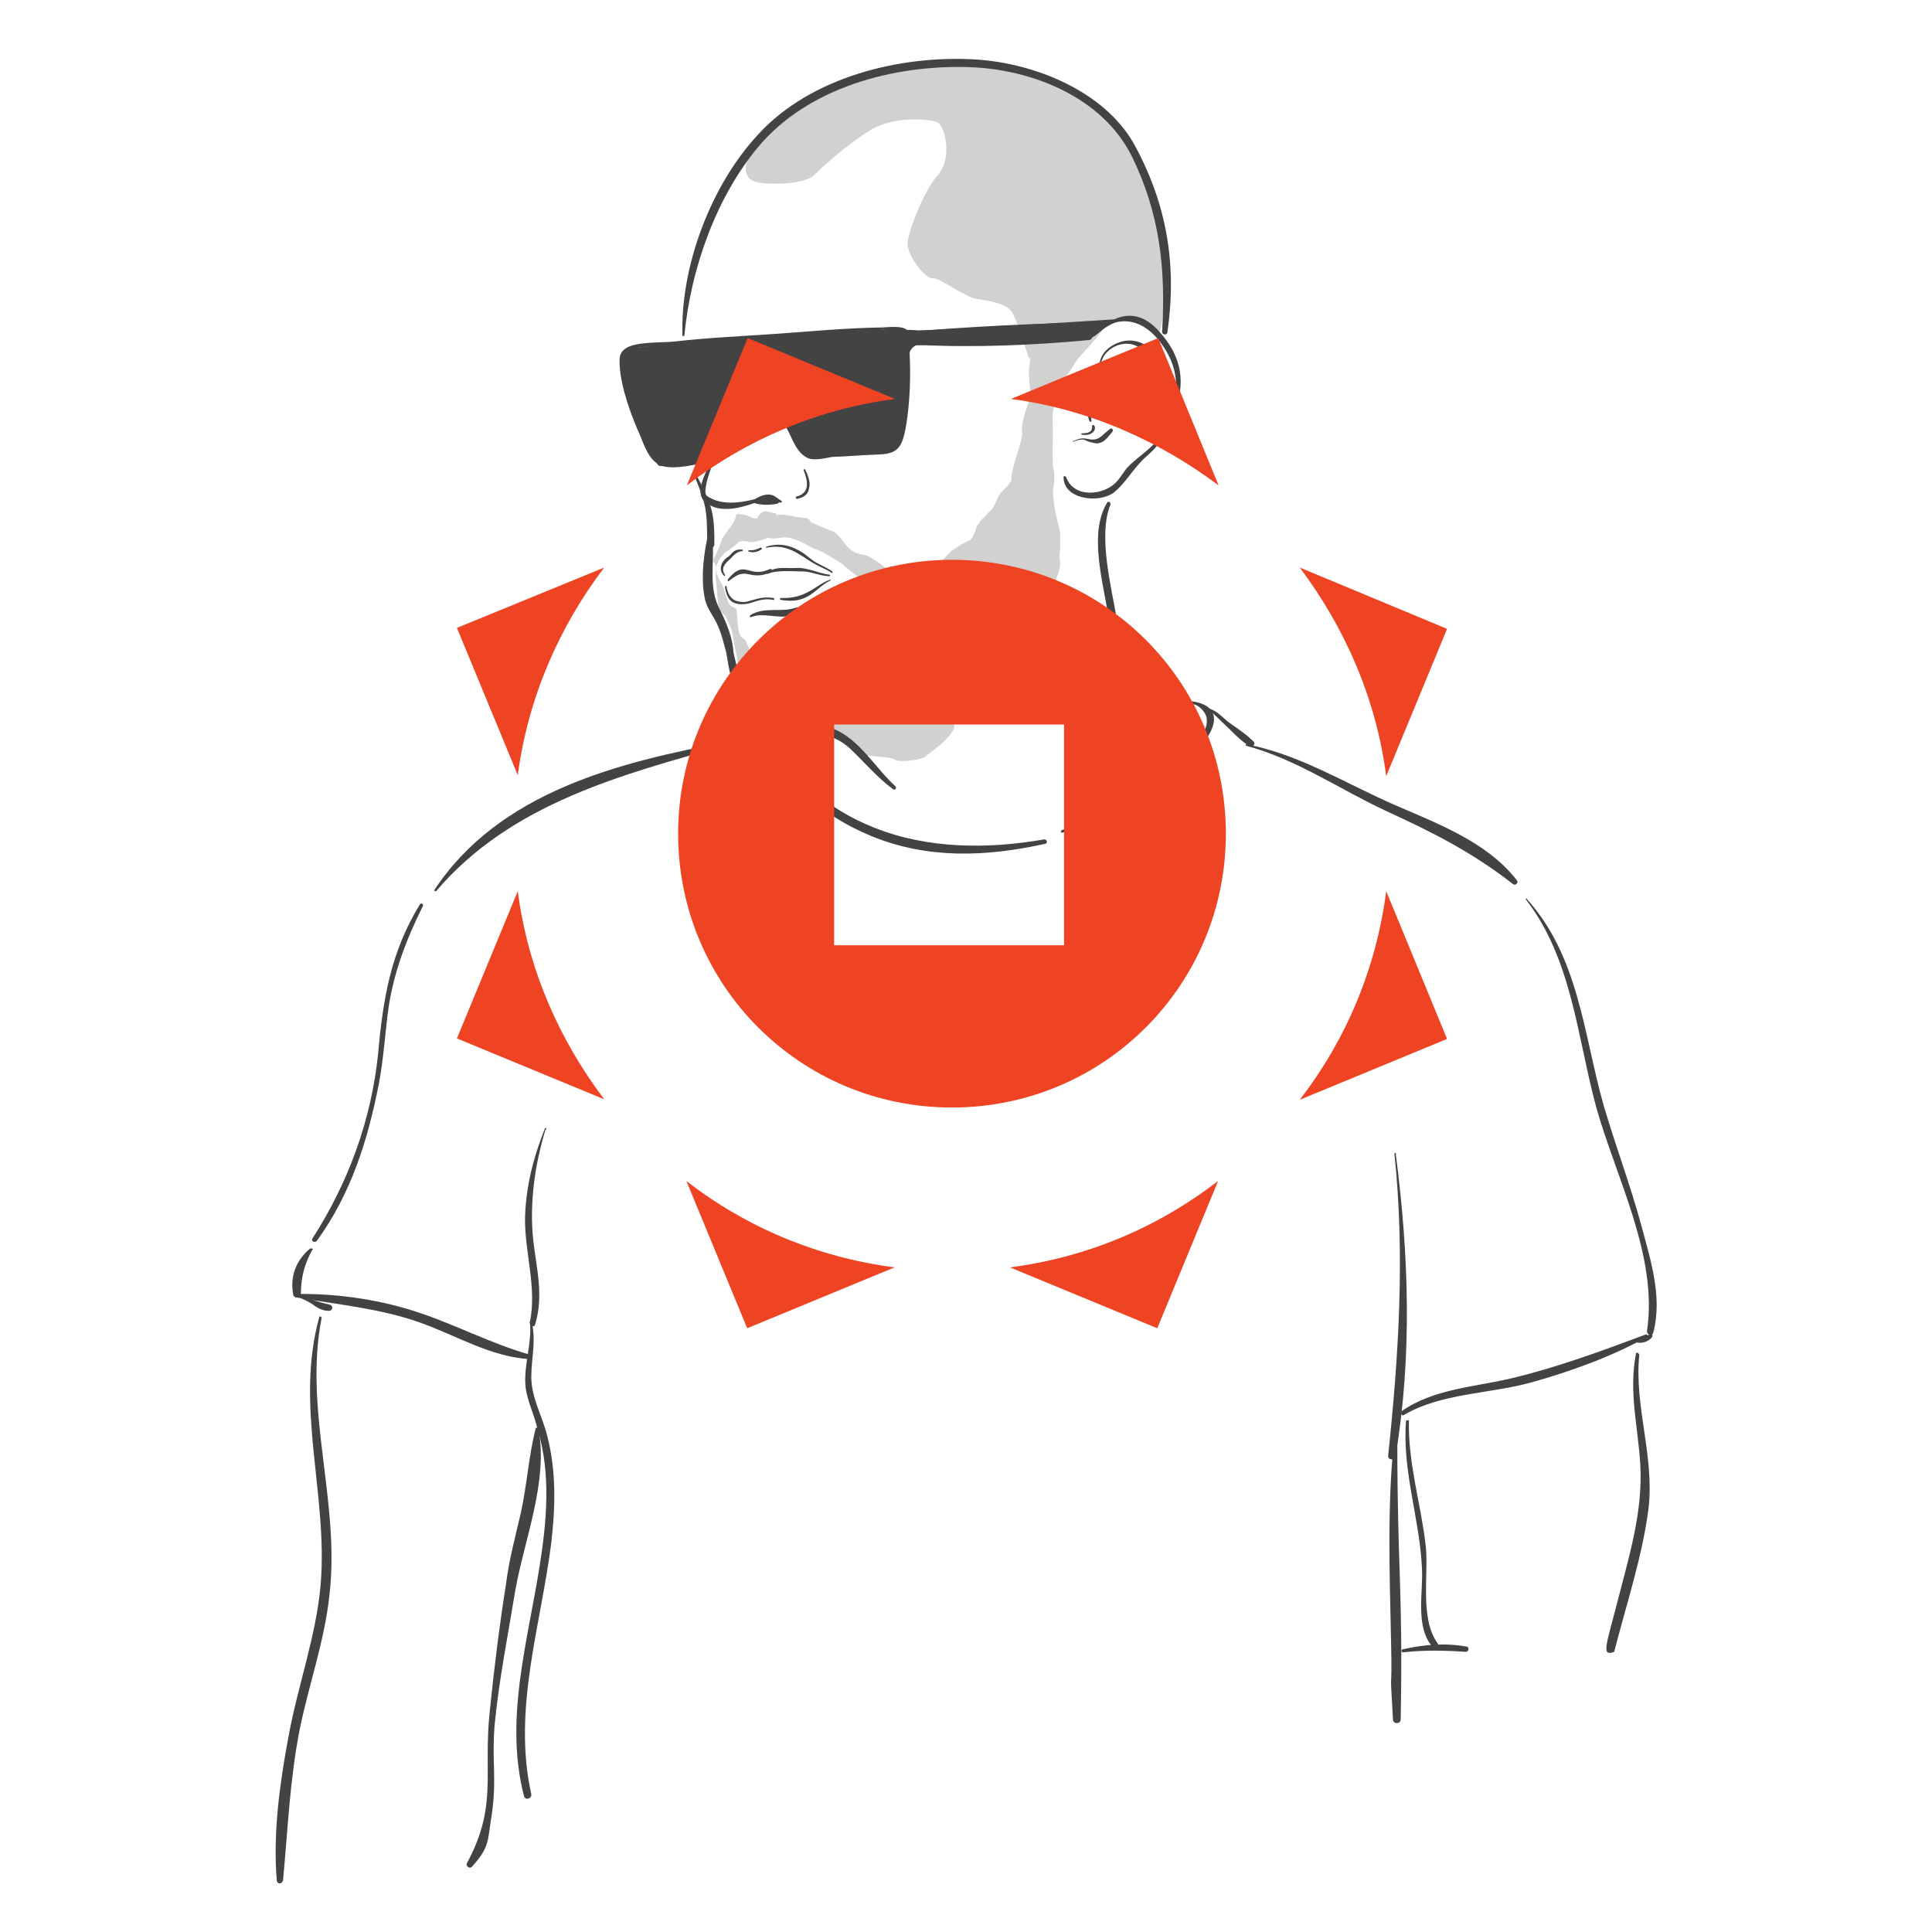
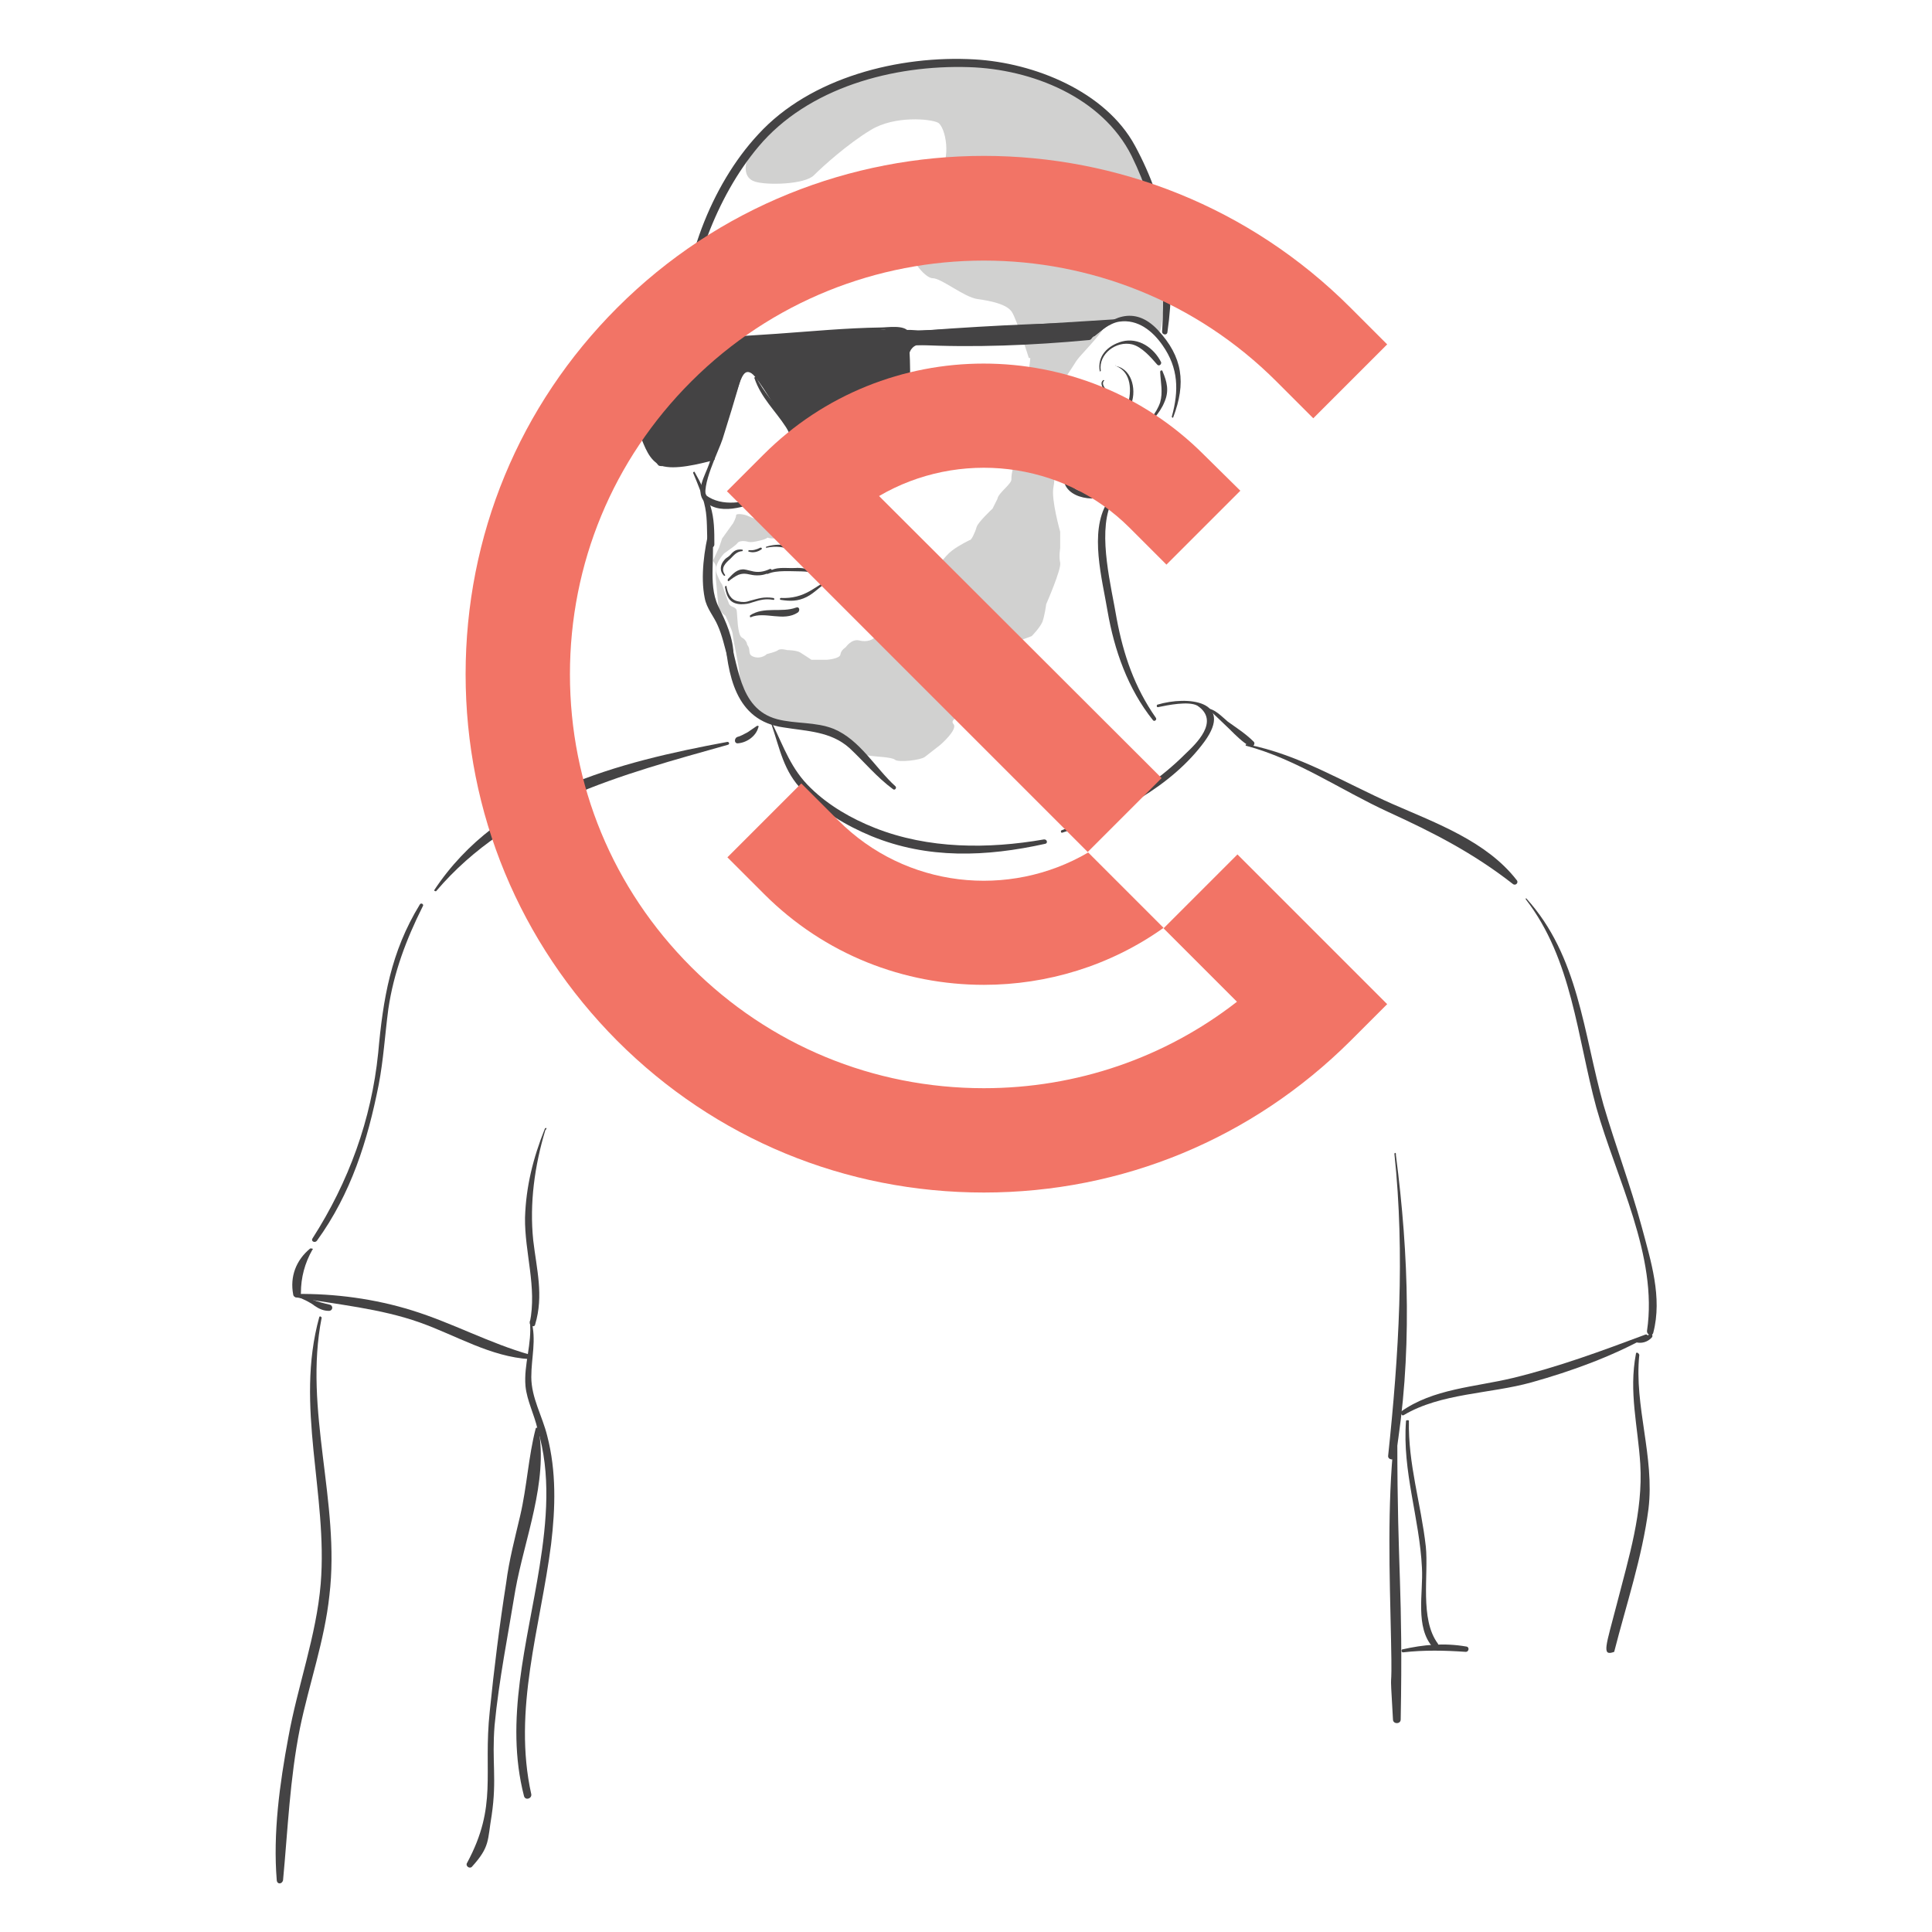
<svg xmlns="http://www.w3.org/2000/svg" version="1.1" id="Layer_1" x="0px" y="0px" viewBox="0 0 400 400" style="enable-background:new 0 0 400 400;" xml:space="preserve">
  <style type="text/css">
	.st0{fill:#D1D1D0;}
	.st1{fill:#444344;}
- 	.st2{fill:#EE4423;}
+ 	.st2{fill:#F27466;}
</style>
  <g>
-     <path class="st0" d="M217.9,85.7l0.8-3.9c0,0,1-2.3,1.8-3.5c0.8-1.1,3-4.6,3-4.6s-3.5,0.1-4.8-0.4c-1.3-0.5-1.3-1.5-1.8-0.5   c-0.5,1-3.5-1.1-3.5,0c0,1.3-0.4,3.9-0.4,3.9l0.1,1.9c-0.1,0.4,0.5,3,0,4.3c-0.5,1.3-1.8,5.1-1.5,6.5c0.3,1.8-2.3,7.3-2.2,9.8   c0.1,1-2.7,2.8-2.9,4.1l-1,2c0,0-3,2.8-3.3,3.8c-0.3,1.1-1.1,2.8-1.4,2.7c0,0-2.3,1.1-3.7,2.2c-1.4,1-3.2,3.8-4.9,4.8   s-4.1,1.6-4.1,1.6l-2.9-1.3c0,0-4.3-3.8-6.2-4.2c-1.5-0.3-2.4-0.5-3.4-1.6c-1.1-1-1.9-2.8-3.2-3.3c-1.6-0.6-4.6-1.9-4.6-1.9   s-0.1-0.9-1.4-0.9c-1.4,0-3.8-0.8-4.9-0.6c-1.3,0.1-0.4-0.3-1.3-0.4c-0.9-0.1-1.6-0.5-2-0.3c-1.3,0.5-0.9,0.9-1.5,1.4   c-0.4,0.3-1.3-0.3-1.9-0.5c-0.6-0.3-2.4-0.6-2.4-0.1c0,0.5-0.6,1.6-0.6,1.6l-2.3,3.2l-0.6,1.8l-1.3,2.8c0,0,0.8,1,0.6,1.5   c-0.1,0.5,0,2.2,0,2.2s0.4,4.1,0.5,5.4c0.1,1.4,1.5,2.3,1.5,2.3s1.4,2.9,1.5,3.8c0,0.9,1.4,6.8,1.4,8.6c0,1.9,2,7.2,4.1,8.1   c2.2,1,8.6,1.9,10.8,2.3c2,0.4,6.8,2.2,7.5,2.8s2.7,3,4.2,3.3s4.9,0.3,5.6,0.9s5.3,0.1,6.2-0.6c1-0.8,3.2-2.5,3.2-2.5   s3.7-3.2,2.7-4.3c-1-1.1,2.3-1.9,2.3-1.9l3.5-1.6l2.2-2.8l1.5-1.8c0,0,1.6-6.8,2.9-8.2c1-1.1,2.4-1.3,3.8-1.9c0,0,1.6-1.6,2.2-2.9   c0.5-1.3,0.8-3.7,0.8-3.7s3.2-7.3,2.9-8.6c-0.3-1.3,0-3,0-3v-3.4c0,0-1.9-6.7-1.4-9.2c0.5-2.5-0.1-4.4-0.1-4.4l-0.1-2.9l0.1-3.4   L217.9,85.7z M181.3,131.7c-0.5,0.8-1.8,1.3-3.4,0.9c-1.6-0.4-2.8,1.4-2.8,1.4s-1,0.6-1.1,1.5c-0.1,0.9-2.8,1.1-2.8,1.1H168   c0,0-1.5-1-2.3-1.5c-0.8-0.5-2.7-0.5-2.7-0.5s-1.4-0.4-1.9,0c-0.5,0.4-2.3,0.8-2.3,0.8s-1.1,1.1-2.7,0.6c-1.5-0.5-0.5-1.4-1.4-2.5   c0,0-0.1-1-1.1-1.5c-1-0.6-0.9-4.9-1.1-5.7c-0.3-0.8-1.3-0.5-1.6-1.4c-0.4-0.9-1.4-3.9-1.4-3.9s-0.4-0.4-1.1-2.2   c-0.8-1.8,1.5-4.2,1.5-4.2s1.4-1,1.8-1.3c0.4-0.3,0.8-0.6,1.1-1c0.5-0.4,1.6-0.3,2.2-0.1c0.6,0.1,1.1,0,2.4-0.3   c1.3-0.3,1.5-0.6,1.5-0.6s0.8,0.4,2.9,0c2.2-0.4,5.4,1.6,5.4,1.6s0.8,0.5,2.2,1c1.3,0.5,4.9,2.8,4.9,2.8s1.4,1.3,2.7,2.2   s4.8,4.6,4.8,6.1s-0.4,2.2-0.5,4.3C181.1,131.2,181.6,130.9,181.3,131.7z" />
-     <path class="st0" d="M154.5,33.8c0,0-0.8,3,1.8,3.8c2.5,0.8,10.3,0.6,12.2-1.3s7-6.5,11.8-9.4c4.9-3,12.4-2.3,13.9-1.5   s3,7.5,0,10.8c-3,3.3-6.2,11.9-6.3,14.2c-0.1,2.3,3.4,7.2,5.2,7.2c1.8,0,6.5,3.9,9.2,4.3c2.9,0.4,6.2,1.1,7.2,2.7   c1,1.5,3.5,9.5,3.5,9.5s9,1.6,9.8,0.6c0.8-1,5.4-5.8,5.6-6.7s4.8-3.4,8.1-1c3.3,2.4,3.7,2.9,4.1-0.5c0.4-3.4,2.2-17.4-3.4-30   c-5.6-12.7-15.5-20.8-27.1-22.2c-11.7-1.3-25-2.4-38.8,4.3C157.4,25.3,154.5,33.8,154.5,33.8z" />
+     <path class="st0" d="M217.9,85.7l0.8-3.9c0,0,1-2.3,1.8-3.5c0.8-1.1,3-4.6,3-4.6s-3.5,0.1-4.8-0.4s-1.3-1.5-1.8-0.5s-3.5-1.1-3.5,0   c0,1.3-0.4,3.9-0.4,3.9l0.1,1.9c-0.1,0.4,0.5,3,0,4.3s-1.8,5.1-1.5,6.5c0.3,1.8-2.3,7.3-2.2,9.8c0.1,1-2.7,2.8-2.9,4.1l-1,2   c0,0-3,2.8-3.3,3.8c-0.3,1.1-1.1,2.8-1.4,2.7c0,0-2.3,1.1-3.7,2.2c-1.4,1-3.2,3.8-4.9,4.8s-4.1,1.6-4.1,1.6l-2.9-1.3   c0,0-4.3-3.8-6.2-4.2c-1.5-0.3-2.4-0.5-3.4-1.6c-1.1-1-1.9-2.8-3.2-3.3c-1.6-0.6-4.6-1.9-4.6-1.9s-0.1-0.9-1.4-0.9   c-1.4,0-3.8-0.8-4.9-0.6c-1.3,0.1-0.4-0.3-1.3-0.4c-0.9-0.1-1.6-0.5-2-0.3c-1.3,0.5-0.9,0.9-1.5,1.4c-0.4,0.3-1.3-0.3-1.9-0.5   c-0.6-0.3-2.4-0.6-2.4-0.1s-0.6,1.6-0.6,1.6l-2.3,3.2l-0.6,1.8l-1.3,2.8c0,0,0.8,1,0.6,1.5c-0.1,0.5,0,2.2,0,2.2s0.4,4.1,0.5,5.4   c0.1,1.4,1.5,2.3,1.5,2.3s1.4,2.9,1.5,3.8c0,0.9,1.4,6.8,1.4,8.6c0,1.9,2,7.2,4.1,8.1c2.2,1,8.6,1.9,10.8,2.3   c2,0.4,6.8,2.2,7.5,2.8s2.7,3,4.2,3.3s4.9,0.3,5.6,0.9s5.3,0.1,6.2-0.6c1-0.8,3.2-2.5,3.2-2.5s3.7-3.2,2.7-4.3s2.3-1.9,2.3-1.9   l3.5-1.6l2.2-2.8l1.5-1.8c0,0,1.6-6.8,2.9-8.2c1-1.1,2.4-1.3,3.8-1.9c0,0,1.6-1.6,2.2-2.9c0.5-1.3,0.8-3.7,0.8-3.7s3.2-7.3,2.9-8.6   c-0.3-1.3,0-3,0-3v-3.4c0,0-1.9-6.7-1.4-9.2s-0.1-4.4-0.1-4.4l-0.1-2.9l0.1-3.4L217.9,85.7z M181.3,131.7c-0.5,0.8-1.8,1.3-3.4,0.9   c-1.6-0.4-2.8,1.4-2.8,1.4s-1,0.6-1.1,1.5s-2.8,1.1-2.8,1.1H168c0,0-1.5-1-2.3-1.5s-2.7-0.5-2.7-0.5s-1.4-0.4-1.9,0   s-2.3,0.8-2.3,0.8s-1.1,1.1-2.7,0.6c-1.5-0.5-0.5-1.4-1.4-2.5c0,0-0.1-1-1.1-1.5c-1-0.6-0.9-4.9-1.1-5.7c-0.3-0.8-1.3-0.5-1.6-1.4   c-0.4-0.9-1.4-3.9-1.4-3.9s-0.4-0.4-1.1-2.2c-0.8-1.8,1.5-4.2,1.5-4.2s1.4-1,1.8-1.3c0.4-0.3,0.8-0.6,1.1-1   c0.5-0.4,1.6-0.3,2.2-0.1c0.6,0.1,1.1,0,2.4-0.3c1.3-0.3,1.5-0.6,1.5-0.6s0.8,0.4,2.9,0c2.2-0.4,5.4,1.6,5.4,1.6s0.8,0.5,2.2,1   c1.3,0.5,4.9,2.8,4.9,2.8s1.4,1.3,2.7,2.2s4.8,4.6,4.8,6.1s-0.4,2.2-0.5,4.3C181.1,131.2,181.6,130.9,181.3,131.7z" />
+     <path class="st0" d="M154.5,33.8c0,0-0.8,3,1.8,3.8c2.5,0.8,10.3,0.6,12.2-1.3s7-6.5,11.8-9.4c4.9-3,12.4-2.3,13.9-1.5   s3,7.5,0,10.8s-6.2,11.9-6.3,14.2c-0.1,2.3,3.4,7.2,5.2,7.2s6.5,3.9,9.2,4.3c2.9,0.4,6.2,1.1,7.2,2.7c1,1.5,3.5,9.5,3.5,9.5   s9,1.6,9.8,0.6s5.4-5.8,5.6-6.7s4.8-3.4,8.1-1s3.7,2.9,4.1-0.5c0.4-3.4,2.2-17.4-3.4-30c-5.6-12.7-15.5-20.8-27.1-22.2   c-11.7-1.3-25-2.4-38.8,4.3C157.4,25.3,154.5,33.8,154.5,33.8z" />
    <g>
      <g>
        <path class="st1" d="M220.2,98.7c-0.1,4.8,7.5,5.6,10.5,3.2c2.3-1.9,3.9-4.8,6.2-7c2.2-1.9,4.1-3.8,4.6-6.7     c0-0.3-0.3-0.3-0.3-0.1c-0.8,3.7-5.2,6-7.6,8.5c-0.9,0.9-1.4,2-2.3,3c-2.4,2.9-9,3.8-10.6-0.9C220.4,98.5,220.2,98.6,220.2,98.7     L220.2,98.7z" />
      </g>
    </g>
    <g>
      <g>
        <path class="st1" d="M225.9,70.1c1.5-1.3,3.8-3.2,5.8-3.5c3.9-0.6,7,2,9,4.9c3.3,4.7,3.4,9.4,1.9,14.8c0,0.1,0.3,0.3,0.3,0.1     c2.7-7.1,2-12.5-3.2-18.1c-4.9-5.2-9.9-2.7-13.9,1.6C225.6,70.1,225.7,70.2,225.9,70.1L225.9,70.1z" />
      </g>
    </g>
    <g>
      <g>
        <path class="st1" d="M141.7,69.4c1.3-13.6,6.5-28.5,15.3-39c10.3-12.3,28-17,43.6-16.5c13,0.4,27.6,6.2,33.7,18.4     c5.8,11.8,7.1,23.3,6.3,36.4c0,0.6,1,0.8,1.1,0.1c2-13.9-0.1-26.4-6.7-38.6c-6.1-11.3-20.9-17.2-33.2-17.9     c-15.6-0.9-34,3.7-44.8,15.5c-9.8,10.5-16.2,27.4-15.7,41.8C141.4,69.6,141.7,69.6,141.7,69.4L141.7,69.4z" />
      </g>
    </g>
    <g>
      <g>
        <path class="st1" d="M229.2,104.1c-3.7,6.1-1,15.8,0.1,22.4c1.4,8.1,4.2,16.1,9.4,22.6c0.3,0.4,0.9-0.1,0.6-0.5     c-4.4-6.3-6.7-13-8.1-20.5c-1.1-6.6-3.9-17.2-1.3-23.6C230,103.9,229.4,103.7,229.2,104.1L229.2,104.1z" />
      </g>
    </g>
    <g>
      <g>
-         <path class="st1" d="M143.5,97.9c1,2.4,2,4.7,2.5,7.2c0.5,2.5,0.3,5.1,0.5,7.6c0.1,0.9,1.4,0.9,1.4,0c0-2.7,0-5.3-0.8-7.9     c-0.8-2.4-2-4.8-3.3-7.1C143.8,97.6,143.5,97.7,143.5,97.9L143.5,97.9z" />
+         <path class="st1" d="M143.5,97.9c1,2.4,2,4.7,2.5,7.2s0.3,5.1,0.5,7.6c0.1,0.9,1.4,0.9,1.4,0c0-2.7,0-5.3-0.8-7.9     c-0.8-2.4-2-4.8-3.3-7.1C143.8,97.6,143.5,97.7,143.5,97.9L143.5,97.9z" />
      </g>
    </g>
    <g>
      <g>
        <path class="st1" d="M146.9,109.4c-1.1,4.3-1.9,10-1,14.4c0.4,2.2,1.9,3.8,2.7,5.7c0.9,2,1.4,4.3,2,6.5c0.3,0.6,1.3,0.6,1.3-0.1     c-0.1-3.9-1.5-7-3.2-10.4c-2.3-4.9-0.3-10.9-1.5-16.1C147.4,109.1,147.1,109.1,146.9,109.4L146.9,109.4z" />
      </g>
    </g>
    <g>
      <g>
        <path class="st1" d="M150,130.8c0.6,8.9,2.2,18.4,12.2,19.8c4.9,0.8,9.8,0.8,13.7,4.3c3,2.8,5.6,6,9,8.5c0.4,0.3,0.8-0.3,0.5-0.6     c-4.2-3.8-7.3-9.6-12.8-11.9c-3.8-1.5-7.9-1-11.7-2c-8.2-2.2-7.9-11.7-10.3-18.1C150.3,130.4,150,130.4,150,130.8L150,130.8z" />
      </g>
    </g>
    <g>
      <g>
        <path class="st1" d="M156.7,150.3c-0.6,0.4-1.3,0.9-1.9,1.3c-0.8,0.4-1.4,0.8-2.2,1c-0.6,0.3-0.6,1.3,0.1,1.3     c1.8-0.1,3.8-1.4,4.3-3.3C157.2,150.3,156.9,150.2,156.7,150.3L156.7,150.3z" />
      </g>
    </g>
    <g>
      <g>
        <path class="st1" d="M90.3,184.5c15.5-18.2,38.4-24.1,60.4-30.3c0.4-0.1,0.3-0.6-0.1-0.6c-22.6,4.2-47.3,10.4-60.7,30.7     C89.8,184.4,90.2,184.6,90.3,184.5L90.3,184.5z" />
      </g>
    </g>
    <g>
      <g>
        <path class="st1" d="M86.9,187.3c-6,9.8-7.6,19.5-8.6,30.7c-1.4,13.8-6.1,26.7-13.6,38.4c-0.4,0.6,0.5,1,0.9,0.5     c7.1-9.8,10.5-20.7,12.8-32.3c1-5.2,1.3-10.4,2-15.7c1.1-7.5,3.7-14.4,7.1-21.2C87.9,187.2,87.1,186.8,86.9,187.3L86.9,187.3z" />
      </g>
    </g>
    <g>
      <g>
        <path class="st1" d="M64.2,258.5c-2.9,2.4-4.2,5.8-3.5,9.5c0.1,0.9,1.6,0.8,1.6-0.3c0-3.2,0.8-6.2,2.4-9     C65,258.6,64.5,258.4,64.2,258.5L64.2,258.5z" />
      </g>
    </g>
    <g>
      <g>
        <path class="st1" d="M61.3,268.6c8.6,1.5,17.4,2.3,25.6,5.2c7.6,2.7,14.6,7.1,22.8,7.6c0.5,0,0.6-0.8,0.1-0.9     c-8.5-2.4-16.1-6.6-24.5-9.2c-7.7-2.4-16-3.5-23.9-3.4C61,268,61,268.6,61.3,268.6L61.3,268.6z" />
      </g>
    </g>
    <g>
      <g>
        <path class="st1" d="M61.9,268.6c1.1,0.5,2.3,1,3.3,1.8c0.9,0.6,1.8,1,2.9,1c0.8,0,1-1.1,0.1-1.3c-1.3-0.3-2.4-0.6-3.5-1     c-0.9-0.4-2-0.8-3-0.5C61.9,268.5,61.9,268.6,61.9,268.6L61.9,268.6z" />
      </g>
    </g>
    <g>
      <g>
        <path class="st1" d="M159.7,149.9c1.8,5.2,2.5,9.8,6.5,13.8c3.9,4.2,8.9,7.2,14.2,9.4c11.7,4.8,23.8,4.3,36,1.6     c0.6-0.1,0.4-1-0.3-0.9c-11.5,2-23.9,2-35-2.4c-4.8-1.9-9.5-4.6-13.2-8.2c-4.1-3.9-5.6-8.5-8-13.4     C160,149.7,159.7,149.8,159.7,149.9L159.7,149.9z" />
      </g>
    </g>
    <g>
      <g>
        <path class="st1" d="M239.8,146.4c1.9-0.4,6.3-1.3,8.1-0.3c4.8,3.2-0.4,8-2.5,10c-2.5,2.5-5.3,4.8-8.2,6.8     c-5.3,3.8-11.1,6.7-17.4,9c-0.3,0.1-0.1,0.6,0.1,0.5c10.8-3.3,22.7-9.6,29.5-18.9c6.1-8.4-3.5-9.5-9.8-7.6     C239.4,146.1,239.5,146.5,239.8,146.4L239.8,146.4z" />
      </g>
    </g>
    <g>
      <g>
        <path class="st1" d="M249.6,146.9c1,0,2,1.3,2.7,1.9c0.8,0.8,1.5,1.4,2.3,2.2c1.3,1.3,2.5,2.5,4.1,3.5c0.6,0.4,1.4-0.5,0.8-1     c-1.6-1.6-3.5-2.8-5.3-4.1c-1.1-0.9-2.8-2.8-4.4-2.7C249.4,146.6,249.4,146.9,249.6,146.9L249.6,146.9z" />
      </g>
    </g>
    <g>
      <g>
        <path class="st1" d="M258,154.4c10.5,2.8,19.6,9.2,29.4,13.7c9.4,4.3,17.6,8.5,25.8,14.9c0.6,0.5,1.3-0.3,0.8-0.8     c-6.2-8-16.7-11.8-25.6-15.7c-10-4.4-19.4-10.3-30.3-12.4C257.9,154,257.8,154.4,258,154.4L258,154.4z" />
      </g>
    </g>
    <g>
      <g>
        <path class="st1" d="M315.9,186.2c9.6,12.4,10.6,28.4,14.6,43.1c4.1,14.6,12.8,30.8,10.5,46.2c-0.1,0.9,1.1,1.3,1.3,0.4     c1.9-7.3-0.5-14.8-2.4-21.9c-2.3-8.5-5.4-16.7-7.9-25.2c-4.2-14.9-5.1-30.8-16-42.8C316.1,185.9,315.8,186,315.9,186.2     L315.9,186.2z" />
      </g>
    </g>
    <g>
      <g>
        <path class="st1" d="M338.7,277.9c1.1,0.3,2.4,0,3.3-1c0.4-0.5-0.3-1.1-0.6-0.6c-0.8,0.6-1.5,1.1-2.5,1.1     C338.6,277.5,338.5,277.9,338.7,277.9L338.7,277.9z" />
      </g>
    </g>
    <g>
      <g>
        <path class="st1" d="M290.6,293c7.7-4.6,17.9-4.4,26.5-6.8c8.2-2.3,16.5-5.3,23.9-9.4c0.3-0.1,0.1-0.6-0.3-0.5     c-9.1,3.4-18,6.7-27.5,9c-7.9,1.9-16.5,2.2-23.2,7C290,292.6,290.2,293.2,290.6,293L290.6,293z" />
      </g>
    </g>
    <g>
      <g>
        <path class="st1" d="M153,78.6c-2.3,5.7-4.3,11.7-6.2,17.5c-0.8,2.3-2.9,5.6-1,7.7c0.3,0.3,0.8-0.1,0.5-0.4     c-1.3-2.7,2.5-10,3.3-12.5c1.3-4.1,2.5-8.1,3.7-12.2C153.4,78.5,153.1,78.5,153,78.6L153,78.6z" />
      </g>
    </g>
    <g>
      <g>
        <path class="st1" d="M158.1,102.9c-3.9,1-8.5,2.2-12-0.4c-0.5-0.4-0.9,0.4-0.6,0.8c3,3.8,9.1,1.5,12.7,0.1     C158.5,103.3,158.3,102.9,158.1,102.9L158.1,102.9z" />
      </g>
    </g>
    <g>
      <g>
        <path class="st1" d="M155.4,127.8c3-1.3,6.8,1,9.8-1c0.5-0.4,0.3-1.3-0.4-1c-3,1.1-6.6-0.3-9.5,1.6     C155.2,127.5,155.3,127.9,155.4,127.8L155.4,127.8z" />
      </g>
    </g>
    <g>
      <g>
-         <path class="st1" d="M188.1,68.7c-0.8-1.5-4.4-0.9-5.7-0.9c-7.2,0.1-14.4,0.8-21.5,1.3c-7.1,0.5-14.2,0.8-21.2,1.6     c-2.2,0.3-8.4-0.1-10.4,1.6c-1.3,1.1-1,2.2-1,3.5c0.3,4.6,2.4,10.3,4.2,14.3c1,2.4,1.9,5.3,4.4,6.3c2.7,1,8.1-0.4,10.8-1.1     c0.5-0.1,0.3-0.9-0.3-0.9c-2.5,0.4-5.8,1.6-8.4,1.3c-5.1-0.6-7-7.2-8.1-11.5c-0.5-2-2.9-9.1-1.8-10.6c1.5-2.2,6.2-1.8,8.6-2     c9.2-1,18.5-1.6,27.9-2.2c4.1-0.3,8-0.4,12-0.5c1.5-0.1,9.2-1.6,10.3-0.1C187.9,69.1,188.1,69,188.1,68.7L188.1,68.7z" />
+         <path class="st1" d="M188.1,68.7c-0.8-1.5-4.4-0.9-5.7-0.9c-7.2,0.1-14.4,0.8-21.5,1.3s-14.2,0.8-21.2,1.6     c-2.2,0.3-8.4-0.1-10.4,1.6c-1.3,1.1-1,2.2-1,3.5c0.3,4.6,2.4,10.3,4.2,14.3c1,2.4,1.9,5.3,4.4,6.3c2.7,1,8.1-0.4,10.8-1.1     c0.5-0.1,0.3-0.9-0.3-0.9c-2.5,0.4-5.8,1.6-8.4,1.3c-5.1-0.6-7-7.2-8.1-11.5c-0.5-2-2.9-9.1-1.8-10.6c1.5-2.2,6.2-1.8,8.6-2     c9.2-1,18.5-1.6,27.9-2.2c4.1-0.3,8-0.4,12-0.5c1.5-0.1,9.2-1.6,10.3-0.1C187.9,69.1,188.1,69,188.1,68.7L188.1,68.7z" />
      </g>
    </g>
    <g>
      <g>
        <path class="st1" d="M187.1,69.1c13.8,0,27.7-0.4,41.4-1.9c0.3,0,0.3-0.4,0-0.4c-13.8,0-27.7,0.9-41.4,1.9     C186.8,68.7,186.8,69.1,187.1,69.1L187.1,69.1z" />
      </g>
    </g>
    <g>
      <g>
        <path class="st1" d="M189.9,71.4c11.7,0.6,23.9,0.1,35.6-1c0.8-0.1,0.8-1.3,0-1.3c-11.8,0.1-23.9,0.6-35.6,1.9     C189.6,71.1,189.6,71.4,189.9,71.4L189.9,71.4z" />
      </g>
    </g>
    <g>
      <g>
        <path class="st1" d="M156.2,78.3c1.4,4.1,4.3,6.7,6.5,10.1c1.3,2,2,5.4,4.7,6.5c1.3,0.5,3.7-0.1,4.9-0.3c3.2-0.1,6.3-0.4,9.5-0.5     c3.9-0.1,4.9-1.3,5.7-5.4c0.9-5.1,1.1-10.9,0.8-16.1c0-0.4-0.6-0.4-0.6,0c-0.4,4.2-0.6,8.4-0.9,12.4c-0.3,4.3-0.9,7.5-5.7,8.1     c-3.5,0.4-9,1.3-12.5,0.6c-2.9-0.5-4.3-4.8-6.1-7.2c-2-2.8-4.4-5.3-6-8.5C156.3,78.1,156,78.2,156.2,78.3L156.2,78.3z" />
      </g>
    </g>
    <g>
      <g>
        <path class="st1" d="M112.8,233.7c-2.4,6-3.9,11.9-4.1,18.4c-0.1,7.2,2.5,14.4,1,21.7c-0.1,0.8,1,1.1,1.1,0.4     c1.8-6,0.3-11.4-0.4-17.4c-0.8-7.7,0.3-15.5,2.5-22.8C113.4,233.5,113,233.4,112.8,233.7L112.8,233.7z" />
      </g>
    </g>
    <g>
      <g>
        <path class="st1" d="M109.7,273.6c0.5,4.6-1.3,8.9-0.9,13.4c0.3,3,1.8,5.8,2.5,8.9c2.8,9.2,1.9,19.1,0.4,28.5     c-2.5,15.7-7.3,31.7-3.2,47.5c0.3,0.9,1.6,0.5,1.5-0.4c-3.9-17.5,1.9-34.6,4.1-51.8c0.9-7.5,1.1-15.1-0.8-22.4     c-1-4.1-3.3-7.9-3.3-12.2c0-4.1,1.1-7.6,0-11.7C110.2,273.2,109.7,273.3,109.7,273.6L109.7,273.6z" />
      </g>
    </g>
    <g>
      <g>
        <path class="st1" d="M288.7,238.9c2.2,20.8,0.9,41.7-1.3,62.5c-0.1,0.9,1.4,1,1.5,0.3c3.5-20.8,2.8-41.8,0.1-62.6     C289.1,238.6,288.7,238.6,288.7,238.9L288.7,238.9z" />
      </g>
    </g>
    <g>
      <g>
        <path class="st1" d="M288.6,298.2c-1.4,13.8-0.9,27.5-0.6,41.3c0.3,13.7-0.4,2.9,0.4,16.5c0,1,1.6,1,1.6,0     c0.5-27.5-0.7-30.3-0.7-57.8C289.2,297.8,288.7,297.8,288.6,298.2L288.6,298.2z" />
      </g>
    </g>
    <g>
      <g>
        <path class="st1" d="M66.1,272.7c-5.1,18.4,1.8,36.7,0.3,55.2c-0.9,10.8-4.8,21.2-6.7,31.8c-1.8,9.6-3.2,19.9-2.4,29.6     c0.1,0.9,1.1,0.8,1.3,0c1-10.6,1.4-21,3.5-31.5c1.9-9.2,5.1-18.1,6.1-27.5c2.3-19.3-5.4-38.3-1.6-57.5     C66.5,272.6,66.2,272.4,66.1,272.7L66.1,272.7z" />
      </g>
    </g>
    <g>
      <g>
        <path class="st1" d="M338.7,280.3c-1.5,7.9,0.4,14.9,0.9,22.8c0.6,9.9-2.4,19.4-4.8,28.8c-2.3,8.9-3.3,11.1-0.6,10.1     c2.5-9.8,5.8-19.6,7.1-29.6c1.3-10.8-3-21.3-1.9-31.9C339.2,280,338.7,279.9,338.7,280.3L338.7,280.3z" />
      </g>
    </g>
    <g>
      <g>
        <path class="st1" d="M166.4,97.4c0.9,2.3,1.3,4.7-1.5,5.4c-0.3,0.1-0.1,0.5,0.1,0.5c1.3-0.3,2.3-0.8,2.5-2.2     c0.4-1.4-0.3-2.8-0.9-4.1C166.7,97.1,166.3,97.2,166.4,97.4L166.4,97.4z" />
      </g>
    </g>
    <g>
      <g>
        <path class="st1" d="M150.9,120.3c0.6-0.5,1.3-1,2-1.3c1.3-0.5,2.2,0,3.3,0.1c1.3,0.1,2.4-0.1,3.5-0.8c0.3-0.1,0-0.6-0.3-0.5     c-1.3,0.6-2.5,0.8-3.9,0.4c-0.6-0.1-1.3-0.4-1.9-0.3c-1.3,0.1-2.2,1.3-2.9,2C150.6,120.2,150.7,120.4,150.9,120.3L150.9,120.3z" />
      </g>
    </g>
    <g>
      <g>
        <path class="st1" d="M159,118.8c1.8-0.8,4.9-0.5,7-0.5s3.8,1,5.8,1c0.1,0,0.1-0.3,0-0.3c-2.5-0.3-4.6-1.6-7.2-1.4     c-2,0.1-3.9-0.4-5.7,0.9C158.6,118.6,158.7,118.9,159,118.8L159,118.8z" />
      </g>
    </g>
    <g>
      <g>
        <path class="st1" d="M150.1,121.6c0.4,2.2,1.1,3.4,3.3,3.5c0.9,0,1.6-0.1,2.4-0.4c1.6-0.5,2.7-0.8,4.3-0.5c0.3,0,0.3-0.3,0-0.4     c-2-0.3-3,0.1-4.9,0.6c-0.8,0.3-1.5,0.3-2.4,0.1c-1.6-0.3-2.2-1.8-2.4-3.2C150.3,121.3,150.1,121.3,150.1,121.6L150.1,121.6z" />
      </g>
    </g>
    <g>
      <g>
        <path class="st1" d="M171.9,120c-1.5,0.5-2.7,1.5-4.1,2.3c-1.9,1.1-3.8,1.6-6.1,1.5c-0.3,0-0.3,0.4,0,0.4     c1.9,0.3,3.5,0.3,5.3-0.6s3-2.5,4.9-3.4C172,120.2,172,119.9,171.9,120L171.9,120z" />
      </g>
    </g>
    <g>
      <g>
        <path class="st1" d="M150.1,119c-1-1.4,0.1-2.4,1.1-3.3c0.8-0.8,1.3-1.5,2.5-1.6c0.1,0,0.1-0.3,0-0.3c-0.6-0.1-1.3,0-1.8,0.4     c-0.4,0.3-0.5,0.5-0.8,0.8c-0.4,0.4-0.8,0.5-1.1,0.9c-0.9,1-1.1,2.3-0.1,3.3C150.1,119.3,150.2,119.1,150.1,119L150.1,119z" />
      </g>
    </g>
    <g>
      <g>
        <path class="st1" d="M155,114.2c0.9,0.3,1.9,0.1,2.7-0.5c0.1-0.1,0-0.4-0.3-0.3c-0.8,0.4-1.5,0.6-2.4,0.5     C154.9,114.1,154.9,114.2,155,114.2L155,114.2z" />
      </g>
    </g>
    <g>
      <g>
        <path class="st1" d="M158.7,113.4c3.9-0.8,6.1,0.9,9.2,2.9c1.4,0.9,2.9,1.4,4.3,2.3c0.1,0.1,0.3-0.1,0.1-0.3     c-0.8-0.6-1.8-1-2.7-1.5c-1.3-0.6-2.2-1.5-3.3-2.3c-2.5-1.6-4.8-2.2-7.7-1.3C158.6,113.4,158.6,113.6,158.7,113.4L158.7,113.4z" />
      </g>
    </g>
    <g>
      <g>
-         <path class="st1" d="M222.2,91.5c0.5-0.3,1.3-0.5,1.9-0.5c0.5,0,1,0.4,1.5,0.5c0.5,0.1,1,0.3,1.5,0.3c1.6-0.1,2.2-1.3,3.2-2.4     c0.3-0.4-0.1-0.9-0.5-0.6c-0.5,0.4-0.9,0.8-1.3,1.1c-1,1-1.8,1.3-3.2,1c-1.3-0.3-2-0.1-3.2,0.5C222.1,91.4,222.1,91.5,222.2,91.5     L222.2,91.5z" />
+         <path class="st1" d="M222.2,91.5c0.5-0.3,1.3-0.5,1.9-0.5c0.5,0,1,0.4,1.5,0.5s1,0.3,1.5,0.3c1.6-0.1,2.2-1.3,3.2-2.4     c0.3-0.4-0.1-0.9-0.5-0.6c-0.5,0.4-0.9,0.8-1.3,1.1c-1,1-1.8,1.3-3.2,1c-1.3-0.3-2-0.1-3.2,0.5C222.1,91.4,222.1,91.5,222.2,91.5     L222.2,91.5z" />
      </g>
    </g>
    <g>
      <g>
        <path class="st1" d="M227.9,76.7c-0.5-3.4,3.2-6.2,6.5-5.4c2,0.5,3.9,2.7,5.2,4.2c0.4,0.4,0.9-0.1,0.8-0.5     c-1.5-3-4.7-5.2-8.1-4.3c-2.9,0.8-5.2,3-4.6,6.2C227.6,77,228,76.8,227.9,76.7L227.9,76.7z" />
      </g>
    </g>
    <g>
      <g>
        <path class="st1" d="M240.2,77c0.1,2.2,0.6,4.2,0,6.3c-0.8,2.4-2.7,4.3-4.3,6.1c-0.1,0.1,0,0.3,0.1,0.1c2-1.8,4.1-3.8,5.1-6.3     c1-2.3,0.5-4.2-0.4-6.3C240.7,76.6,240.2,76.6,240.2,77L240.2,77z" />
      </g>
    </g>
    <g>
      <g>
        <path class="st1" d="M226,87.2c-0.1-0.8-0.3-1.6,0.1-2.3c0.4-0.6,1.6,0.3,2,0.6c0.4,0.3,0.6-0.3,0.4-0.5c-0.5-0.6-2-1.6-2.8-0.9     c-0.8,0.8-0.5,2.2-0.1,3.2C225.7,87.3,226,87.3,226,87.2L226,87.2z" />
      </g>
    </g>
    <g>
      <g>
        <path class="st1" d="M228.4,78.7c-0.6,0.5-0.3,1.1,0,1.8c0.3,0.5,0.6,1,1,1.4c0.8,0.8,1,1.4,1.1,2.4c0,0.3,0.4,0.3,0.5,0     c0-0.8,0-1.5-0.5-2.2c-0.5-0.5-2.9-2.3-1.9-3.3C228.8,78.9,228.5,78.6,228.4,78.7L228.4,78.7z" />
      </g>
    </g>
    <g>
      <g>
-         <path class="st1" d="M231.1,75.8c3.2,1.3,3.2,5.2,2.4,8c-0.1,0.3,0.4,0.5,0.5,0.3c1.4-2.8,0.6-7.6-2.8-8.4     C230.9,75.4,230.9,75.7,231.1,75.8L231.1,75.8z" />
+         <path class="st1" d="M231.1,75.8c3.2,1.3,3.2,5.2,2.4,8c-0.1,0.3,0.4,0.5,0.5,0.3C235.4,81.3,234.6,76.5,231.1,75.8     C230.9,75.4,230.9,75.7,231.1,75.8L231.1,75.8z" />
      </g>
    </g>
    <g>
      <g>
        <path class="st1" d="M231.9,87.3c0.4-0.8,1.5-0.9,2.3-1.1c0.8-0.3,1.3-0.6,1.5-1.4c0.1-0.4-0.5-0.9-0.8-0.5c-1,1.1-2.9,1-3.3,2.7     C231.4,87.5,231.8,87.6,231.9,87.3L231.9,87.3z" />
      </g>
    </g>
    <g>
      <g>
        <path class="st1" d="M224,90c0.6,0.1,1.4,0.1,2-0.3c0.5-0.3,0.9-0.9,0.6-1.5c-0.1-0.3-0.5-0.3-0.5,0.1c0.1,1.3-1.1,1.4-2,1.4     C223.8,89.7,223.8,90,224,90L224,90z" />
      </g>
    </g>
-     <path class="st1" d="M129.7,72.4c0,0,3.9-1.1,21.8-2.3c17.7-1.1,31.7-1.9,31.7-1.9s1.1-0.3,2.7-0.3c0.3,0,1.1,0.4,1.4,0.4   c1,0,1.6,0,2.8,0.1c3.4,0.1,40.9-2.3,40.9-2.3l-4.4,3.5l-36.9,1.9c0,0-1.5,0.4-1.6,2.7c-0.1,2.3-0.5,16.9-1.8,17.7   c-1.3,0.9-15.6,3.4-17.4,2.4c-1.8-1.1-1,0.9-4.6-4.2c-3.5-5.1-7.3-11.9-8.7-12.8c-1.4-0.9-2,0.4-3,3.5c-1,3.2-4.8,14.2-4.8,14.2   L143,96c0,0-6,0.8-6.6,0.4c-0.3-0.1-2.8-3.8-4.4-8.1c-1.9-4.9-2.9-10.6-3.2-11.4C128.4,75.6,128.1,73,129.7,72.4z" />
+     <path class="st1" d="M129.7,72.4c0,0,3.9-1.1,21.8-2.3c17.7-1.1,31.7-1.9,31.7-1.9s1.1-0.3,2.7-0.3c0.3,0,1.1,0.4,1.4,0.4   c1,0,1.6,0,2.8,0.1c3.4,0.1,40.9-2.3,40.9-2.3l-4.4,3.5l-36.9,1.9c0,0-1.5,0.4-1.6,2.7c-0.1,2.3-0.5,16.9-1.8,17.7   c-1.3,0.9-15.6,3.4-17.4,2.4c-1.8-1.1-1,0.9-4.6-4.2c-3.5-5.1-7.3-11.9-8.7-12.8s-2,0.4-3,3.5c-1,3.2-4.8,14.2-4.8,14.2l-4.8,1   c0,0-6,0.8-6.6,0.4c-0.3-0.1-2.8-3.8-4.4-8.1c-1.9-4.9-2.9-10.6-3.2-11.4C128.4,75.6,128.1,73,129.7,72.4z" />
    <g>
      <g>
        <g>
          <path class="st1" d="M161.8,103.7c-0.9-0.5-1.6-1.4-2.8-1.3c-1,0-2,0.5-2.8,1c-0.3,0.1-0.3,0.6,0.1,0.8c1.5,0.4,3,0.4,4.6,0.1      c0.5-0.1,0.3-0.8-0.3-0.8c-1.4,0.3-2.8,0.3-4.2-0.1c0,0.3,0,0.5,0.1,0.8c0.6-0.4,1.5-0.9,2.3-1c1.1-0.3,1.9,0.5,2.9,0.9      C161.8,104.1,162,103.8,161.8,103.7L161.8,103.7z" />
        </g>
      </g>
      <g>
        <g>
          <path class="st1" d="M158.5,103.8c0.6,0,1.1,0.1,1.8,0c0.5-0.1,0.4-0.6,0-0.8c-0.6-0.3-1.3-0.1-1.9,0.1      C158,103.2,158,103.8,158.5,103.8L158.5,103.8z" />
        </g>
      </g>
      <g>
        <g>
-           <path class="st1" d="M157.7,103.8c0.3,0,0.5,0,0.8,0c0.3,0,0.3-0.4,0-0.4c-0.3,0-0.5,0-0.8,0      C157.3,103.3,157.3,103.8,157.7,103.8L157.7,103.8z" />
+           <path class="st1" d="M157.7,103.8c0.3,0,0.5,0,0.8,0s0.3-0.4,0-0.4s-0.5,0-0.8,0C157.3,103.3,157.3,103.8,157.7,103.8      L157.7,103.8z" />
        </g>
      </g>
      <g>
        <g>
          <path class="st1" d="M160.2,103.7c0.3,0.1,0.5,0.3,0.8,0.3c0.1,0,0.3-0.3,0.1-0.4c-0.3-0.3-0.5-0.4-0.8-0.4      C160,103.1,159.9,103.6,160.2,103.7L160.2,103.7z" />
        </g>
      </g>
      <g>
        <g>
          <path class="st1" d="M160.2,104.2c0.4,0,1,0,1.4-0.3c0.1-0.1,0-0.3-0.1-0.3c-0.4,0.1-0.8,0.1-1.3,0.3      C160,103.9,160,104.2,160.2,104.2L160.2,104.2z" />
        </g>
      </g>
    </g>
    <g>
      <g>
        <path class="st1" d="M110.9,295.8c-1.5,5.8-1.8,12-3.2,18c-1.1,4.7-2.3,9.2-2.9,13.9c-1.4,8.9-2.5,17.7-3.4,26.6     c-1.4,13,1.7,19.5-4.7,31.4c-0.4,0.6,0.5,1.3,1,0.8c3.8-4.2,3.2-5.4,4.1-10.7c1.1-7.5,0-11.1,0.6-18.6c0.9-9.4,2.8-18.8,4.3-28     c1.9-10.6,6.8-22.4,4.8-33.3C111.5,295.5,110.9,295.5,110.9,295.8L110.9,295.8z" />
      </g>
    </g>
    <g>
      <g>
        <path class="st1" d="M291.1,294.2c-0.8,10.4,2.8,20.1,3.3,30.4c0.3,5.2-1.5,12.3,2.3,16.5c0.5,0.5,1.4-0.1,1-0.8     c-3.8-5.1-1.9-14.2-2.5-20.1c-1-8.9-3.7-17.1-3.5-26.1C291.5,294,291.1,294,291.1,294.2L291.1,294.2z" />
      </g>
    </g>
    <g>
      <g>
        <path class="st1" d="M290.5,342.1c4.3-0.5,8.7-0.4,13-0.1c0.6,0,0.8-1,0.1-1.1c-4.6-0.8-8.9-0.4-13.3,0.6     C290.1,341.6,290.1,342.1,290.5,342.1L290.5,342.1z" />
      </g>
    </g>
    <g>
-       <path class="st2" d="M185.3,82.6L154.8,70l-12.6,30.5C154.3,91.2,169.1,84.7,185.3,82.6z" />
-       <path class="st2" d="M197.1,115.9c-31.2,0-56.7,25.3-56.7,56.7s25.3,56.7,56.7,56.7s56.7-25.3,56.7-56.7S228.5,115.9,197.1,115.9z     M220.3,195.7h-47.6V150h47.6V195.7z" />
-       <path class="st2" d="M252.3,100.5L239.8,70l-30.5,12.6C225.3,84.7,239.9,91.2,252.3,100.5z" />
-       <path class="st2" d="M269.1,117.5c9.3,12.4,15.8,27,17.9,43.2l12.6-30.5L269.1,117.5z" />
-       <path class="st2" d="M287,184.5c-2.1,16.2-8.4,30.9-17.9,43.2l30.5-12.6L287,184.5z" />
-       <path class="st2" d="M209.1,262.4l30.5,12.6l12.6-30.5C239.9,254,225.3,260.3,209.1,262.4z" />
-       <path class="st2" d="M142.1,244.5l12.6,30.5l30.5-12.6C169.1,260.3,154.3,254,142.1,244.5z" />
-       <path class="st2" d="M107.2,184.5L94.6,215l30.5,12.6C115.8,215.3,109.3,200.7,107.2,184.5z" />
-       <path class="st2" d="M125.1,117.5L94.6,130l12.6,30.5C109.3,144.5,115.8,129.7,125.1,117.5z" />
+       <path class="st2" d="M271.9,192.6l-15.7-15.7l-15.3,15.3l15.2,15.2c-14.9,11.6-33.2,17.9-52.4,17.9c-22.9,0-44.4-8.9-60.6-25.1    C126.9,184,118,162.5,118,139.6s8.9-44.4,25.1-60.6c33.4-33.4,87.8-33.4,121.2,0l7.6,7.6l15.3-15.3l-7.6-7.6    c-41.9-41.9-109.9-41.9-151.8,0c-20.3,20.3-31.4,47.2-31.4,75.9c0,28.7,11.2,55.6,31.4,75.9c20.3,20.3,47.2,31.4,75.9,31.4    c28.7,0,55.6-11.2,75.9-31.4l7.6-7.6L271.9,192.6L271.9,192.6z" />
+       <path class="st2" d="M173.5,169.8l-7.6-7.6l-15.3,15.3l7.6,7.6c12.6,12.6,29,18.8,45.5,18.8c13,0,26.1-3.9,37.2-11.8l-15.6-15.6    C208.9,186.1,187.5,183.9,173.5,169.8z" />
+       <path class="st2" d="M249.2,94.1c-25.1-25.1-66-25.1-91.1,0l-7.6,7.6l7.6,7.6l0,0l67.1,67.1l15.3-15.3L182,102.7    c16.4-9.6,37.9-7.4,51.9,6.6l7.6,7.6l15.3-15.3L249.2,94.1z" />
    </g>
  </g>
</svg>
